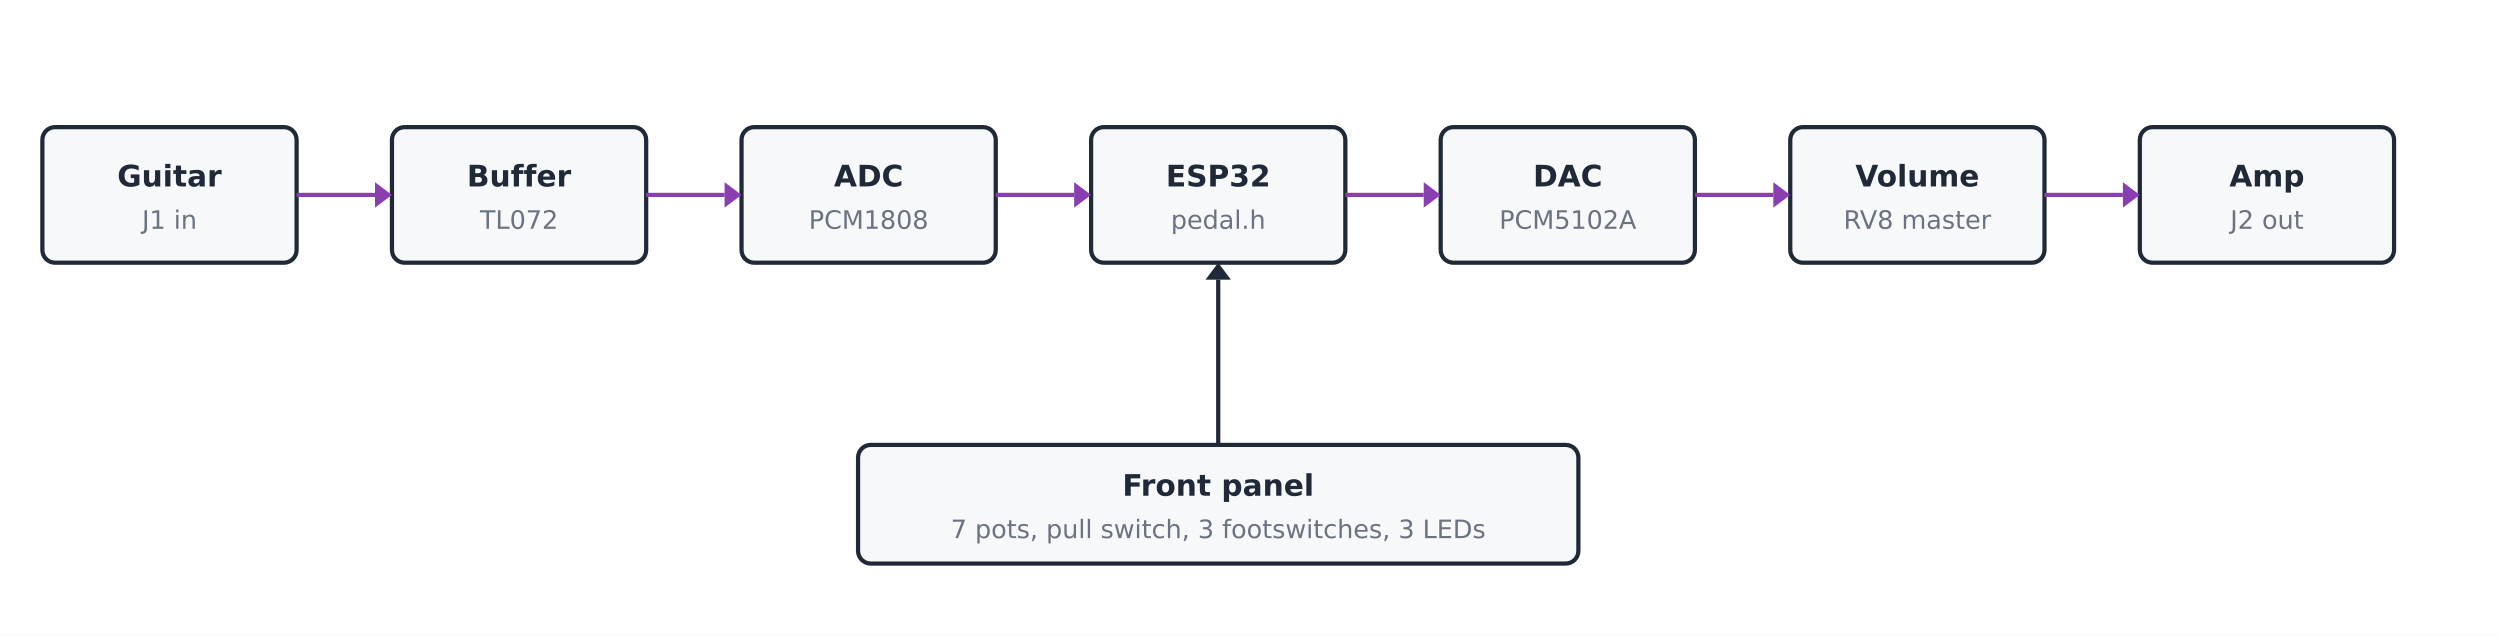
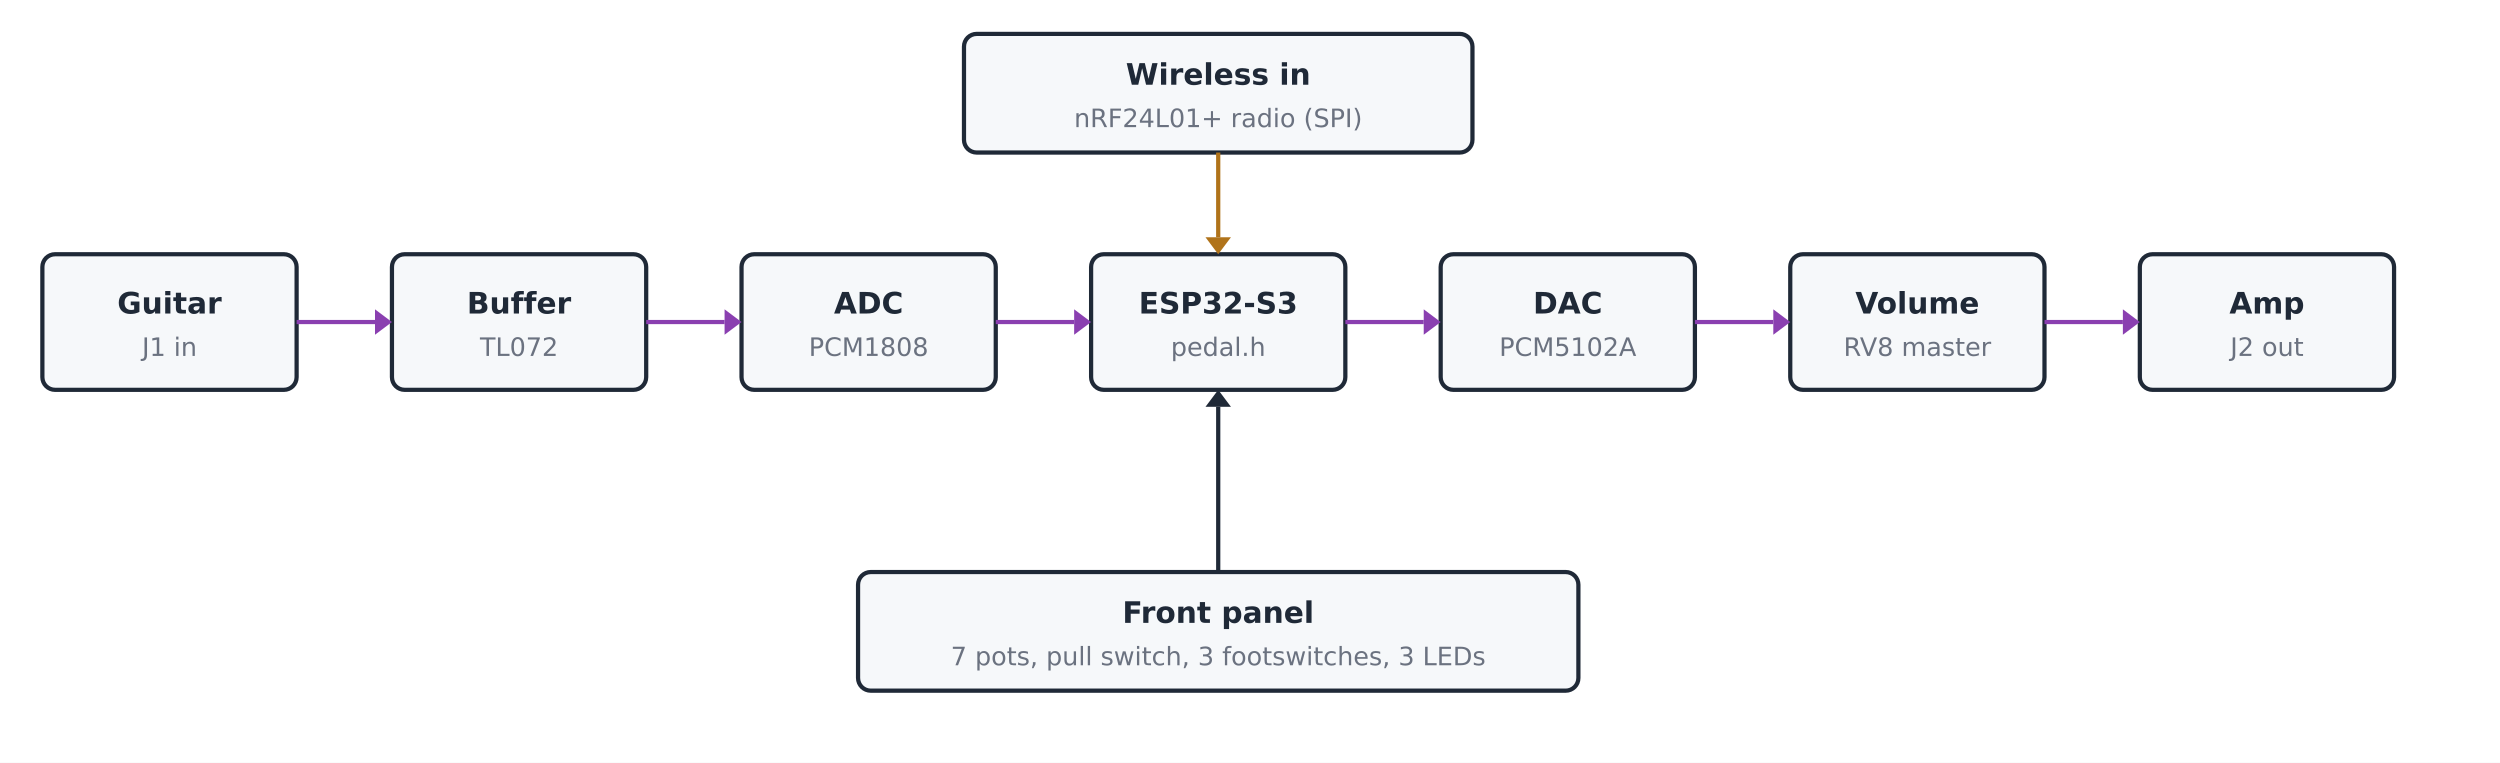
- <svg xmlns="http://www.w3.org/2000/svg" viewBox="0 0 1180 300" width="1180" height="300" role="img" aria-labelledby="title desc" font-family="DejaVu Sans, Helvetica, Arial, sans-serif">
+ <svg xmlns="http://www.w3.org/2000/svg" viewBox="0 0 1180 360" width="1180" height="360" role="img" aria-labelledby="title desc" font-family="DejaVu Sans, Helvetica, Arial, sans-serif">
  <rect width="100%" height="100%" fill="#ffffff" />
-   <rect x="20" y="60" width="120" height="64" rx="6" fill="#f6f8fa" stroke="#1f2937" stroke-width="2" />
-   <text x="80.0" y="88" font-size="14" text-anchor="middle" font-weight="bold" fill="#1f2937">Guitar</text>
-   <text x="80.0" y="108" font-size="12" text-anchor="middle" font-weight="normal" fill="#6b7280">J1 in</text>
-   <rect x="185" y="60" width="120" height="64" rx="6" fill="#f6f8fa" stroke="#1f2937" stroke-width="2" />
-   <text x="245.0" y="88" font-size="14" text-anchor="middle" font-weight="bold" fill="#1f2937">Buffer</text>
-   <text x="245.0" y="108" font-size="12" text-anchor="middle" font-weight="normal" fill="#6b7280">TL072</text>
-   <polyline points="140,92 177,92" fill="none" stroke="#8a3fb0" stroke-width="2" stroke-linejoin="round" />
-   <path d="M177 86 L177 98 L185 92 Z" fill="#8a3fb0" />
-   <rect x="350" y="60" width="120" height="64" rx="6" fill="#f6f8fa" stroke="#1f2937" stroke-width="2" />
-   <text x="410.0" y="88" font-size="14" text-anchor="middle" font-weight="bold" fill="#1f2937">ADC</text>
-   <text x="410.0" y="108" font-size="12" text-anchor="middle" font-weight="normal" fill="#6b7280">PCM1808</text>
-   <polyline points="305,92 342,92" fill="none" stroke="#8a3fb0" stroke-width="2" stroke-linejoin="round" />
-   <path d="M342 86 L342 98 L350 92 Z" fill="#8a3fb0" />
-   <rect x="515" y="60" width="120" height="64" rx="6" fill="#f6f8fa" stroke="#1f2937" stroke-width="2" />
-   <text x="575.0" y="88" font-size="14" text-anchor="middle" font-weight="bold" fill="#1f2937">ESP32</text>
-   <text x="575.0" y="108" font-size="12" text-anchor="middle" font-weight="normal" fill="#6b7280">pedal.h</text>
-   <polyline points="470,92 507,92" fill="none" stroke="#8a3fb0" stroke-width="2" stroke-linejoin="round" />
-   <path d="M507 86 L507 98 L515 92 Z" fill="#8a3fb0" />
-   <rect x="680" y="60" width="120" height="64" rx="6" fill="#f6f8fa" stroke="#1f2937" stroke-width="2" />
-   <text x="740.0" y="88" font-size="14" text-anchor="middle" font-weight="bold" fill="#1f2937">DAC</text>
-   <text x="740.0" y="108" font-size="12" text-anchor="middle" font-weight="normal" fill="#6b7280">PCM5102A</text>
-   <polyline points="635,92 672,92" fill="none" stroke="#8a3fb0" stroke-width="2" stroke-linejoin="round" />
-   <path d="M672 86 L672 98 L680 92 Z" fill="#8a3fb0" />
-   <rect x="845" y="60" width="120" height="64" rx="6" fill="#f6f8fa" stroke="#1f2937" stroke-width="2" />
-   <text x="905.0" y="88" font-size="14" text-anchor="middle" font-weight="bold" fill="#1f2937">Volume</text>
-   <text x="905.0" y="108" font-size="12" text-anchor="middle" font-weight="normal" fill="#6b7280">RV8 master</text>
-   <polyline points="800,92 837,92" fill="none" stroke="#8a3fb0" stroke-width="2" stroke-linejoin="round" />
-   <path d="M837 86 L837 98 L845 92 Z" fill="#8a3fb0" />
-   <rect x="1010" y="60" width="120" height="64" rx="6" fill="#f6f8fa" stroke="#1f2937" stroke-width="2" />
-   <text x="1070.0" y="88" font-size="14" text-anchor="middle" font-weight="bold" fill="#1f2937">Amp</text>
-   <text x="1070.0" y="108" font-size="12" text-anchor="middle" font-weight="normal" fill="#6b7280">J2 out</text>
-   <polyline points="965,92 1002,92" fill="none" stroke="#8a3fb0" stroke-width="2" stroke-linejoin="round" />
-   <path d="M1002 86 L1002 98 L1010 92 Z" fill="#8a3fb0" />
-   <polyline points="575,210 575,132" fill="none" stroke="#1f2937" stroke-width="2" stroke-linejoin="round" />
-   <path d="M569 132 L581 132 L575 124 Z" fill="#1f2937" />
-   <rect x="405" y="210" width="340" height="56" rx="6" fill="#f6f8fa" stroke="#1f2937" stroke-width="2" />
-   <text x="575" y="234" font-size="14" text-anchor="middle" font-weight="bold" fill="#1f2937">Front panel</text>
-   <text x="575" y="254" font-size="12" text-anchor="middle" font-weight="normal" fill="#6b7280">7 pots, pull switch, 3 footswitches, 3 LEDs</text>
+   <rect x="20" y="120" width="120" height="64" rx="6" fill="#f6f8fa" stroke="#1f2937" stroke-width="2" />
+   <text x="80.0" y="148" font-size="14" text-anchor="middle" font-weight="bold" fill="#1f2937">Guitar</text>
+   <text x="80.0" y="168" font-size="12" text-anchor="middle" font-weight="normal" fill="#6b7280">J1 in</text>
+   <rect x="185" y="120" width="120" height="64" rx="6" fill="#f6f8fa" stroke="#1f2937" stroke-width="2" />
+   <text x="245.0" y="148" font-size="14" text-anchor="middle" font-weight="bold" fill="#1f2937">Buffer</text>
+   <text x="245.0" y="168" font-size="12" text-anchor="middle" font-weight="normal" fill="#6b7280">TL072</text>
+   <polyline points="140,152 177,152" fill="none" stroke="#8a3fb0" stroke-width="2" stroke-linejoin="round" />
+   <path d="M177 146 L177 158 L185 152 Z" fill="#8a3fb0" />
+   <rect x="350" y="120" width="120" height="64" rx="6" fill="#f6f8fa" stroke="#1f2937" stroke-width="2" />
+   <text x="410.0" y="148" font-size="14" text-anchor="middle" font-weight="bold" fill="#1f2937">ADC</text>
+   <text x="410.0" y="168" font-size="12" text-anchor="middle" font-weight="normal" fill="#6b7280">PCM1808</text>
+   <polyline points="305,152 342,152" fill="none" stroke="#8a3fb0" stroke-width="2" stroke-linejoin="round" />
+   <path d="M342 146 L342 158 L350 152 Z" fill="#8a3fb0" />
+   <rect x="515" y="120" width="120" height="64" rx="6" fill="#f6f8fa" stroke="#1f2937" stroke-width="2" />
+   <text x="575.0" y="148" font-size="14" text-anchor="middle" font-weight="bold" fill="#1f2937">ESP32-S3</text>
+   <text x="575.0" y="168" font-size="12" text-anchor="middle" font-weight="normal" fill="#6b7280">pedal.h</text>
+   <polyline points="470,152 507,152" fill="none" stroke="#8a3fb0" stroke-width="2" stroke-linejoin="round" />
+   <path d="M507 146 L507 158 L515 152 Z" fill="#8a3fb0" />
+   <rect x="680" y="120" width="120" height="64" rx="6" fill="#f6f8fa" stroke="#1f2937" stroke-width="2" />
+   <text x="740.0" y="148" font-size="14" text-anchor="middle" font-weight="bold" fill="#1f2937">DAC</text>
+   <text x="740.0" y="168" font-size="12" text-anchor="middle" font-weight="normal" fill="#6b7280">PCM5102A</text>
+   <polyline points="635,152 672,152" fill="none" stroke="#8a3fb0" stroke-width="2" stroke-linejoin="round" />
+   <path d="M672 146 L672 158 L680 152 Z" fill="#8a3fb0" />
+   <rect x="845" y="120" width="120" height="64" rx="6" fill="#f6f8fa" stroke="#1f2937" stroke-width="2" />
+   <text x="905.0" y="148" font-size="14" text-anchor="middle" font-weight="bold" fill="#1f2937">Volume</text>
+   <text x="905.0" y="168" font-size="12" text-anchor="middle" font-weight="normal" fill="#6b7280">RV8 master</text>
+   <polyline points="800,152 837,152" fill="none" stroke="#8a3fb0" stroke-width="2" stroke-linejoin="round" />
+   <path d="M837 146 L837 158 L845 152 Z" fill="#8a3fb0" />
+   <rect x="1010" y="120" width="120" height="64" rx="6" fill="#f6f8fa" stroke="#1f2937" stroke-width="2" />
+   <text x="1070.0" y="148" font-size="14" text-anchor="middle" font-weight="bold" fill="#1f2937">Amp</text>
+   <text x="1070.0" y="168" font-size="12" text-anchor="middle" font-weight="normal" fill="#6b7280">J2 out</text>
+   <polyline points="965,152 1002,152" fill="none" stroke="#8a3fb0" stroke-width="2" stroke-linejoin="round" />
+   <path d="M1002 146 L1002 158 L1010 152 Z" fill="#8a3fb0" />
+   <rect x="455" y="16" width="240" height="56" rx="6" fill="#f6f8fa" stroke="#1f2937" stroke-width="2" />
+   <text x="575" y="40" font-size="14" text-anchor="middle" font-weight="bold" fill="#1f2937">Wireless in</text>
+   <text x="575" y="60" font-size="12" text-anchor="middle" font-weight="normal" fill="#6b7280">nRF24L01+ radio (SPI)</text>
+   <polyline points="575,72 575,112" fill="none" stroke="#b0731a" stroke-width="2" stroke-linejoin="round" />
+   <path d="M569 112 L581 112 L575 120 Z" fill="#b0731a" />
+   <polyline points="575,270 575,192" fill="none" stroke="#1f2937" stroke-width="2" stroke-linejoin="round" />
+   <path d="M569 192 L581 192 L575 184 Z" fill="#1f2937" />
+   <rect x="405" y="270" width="340" height="56" rx="6" fill="#f6f8fa" stroke="#1f2937" stroke-width="2" />
+   <text x="575" y="294" font-size="14" text-anchor="middle" font-weight="bold" fill="#1f2937">Front panel</text>
+   <text x="575" y="314" font-size="12" text-anchor="middle" font-weight="normal" fill="#6b7280">7 pots, pull switch, 3 footswitches, 3 LEDs</text>
</svg>
